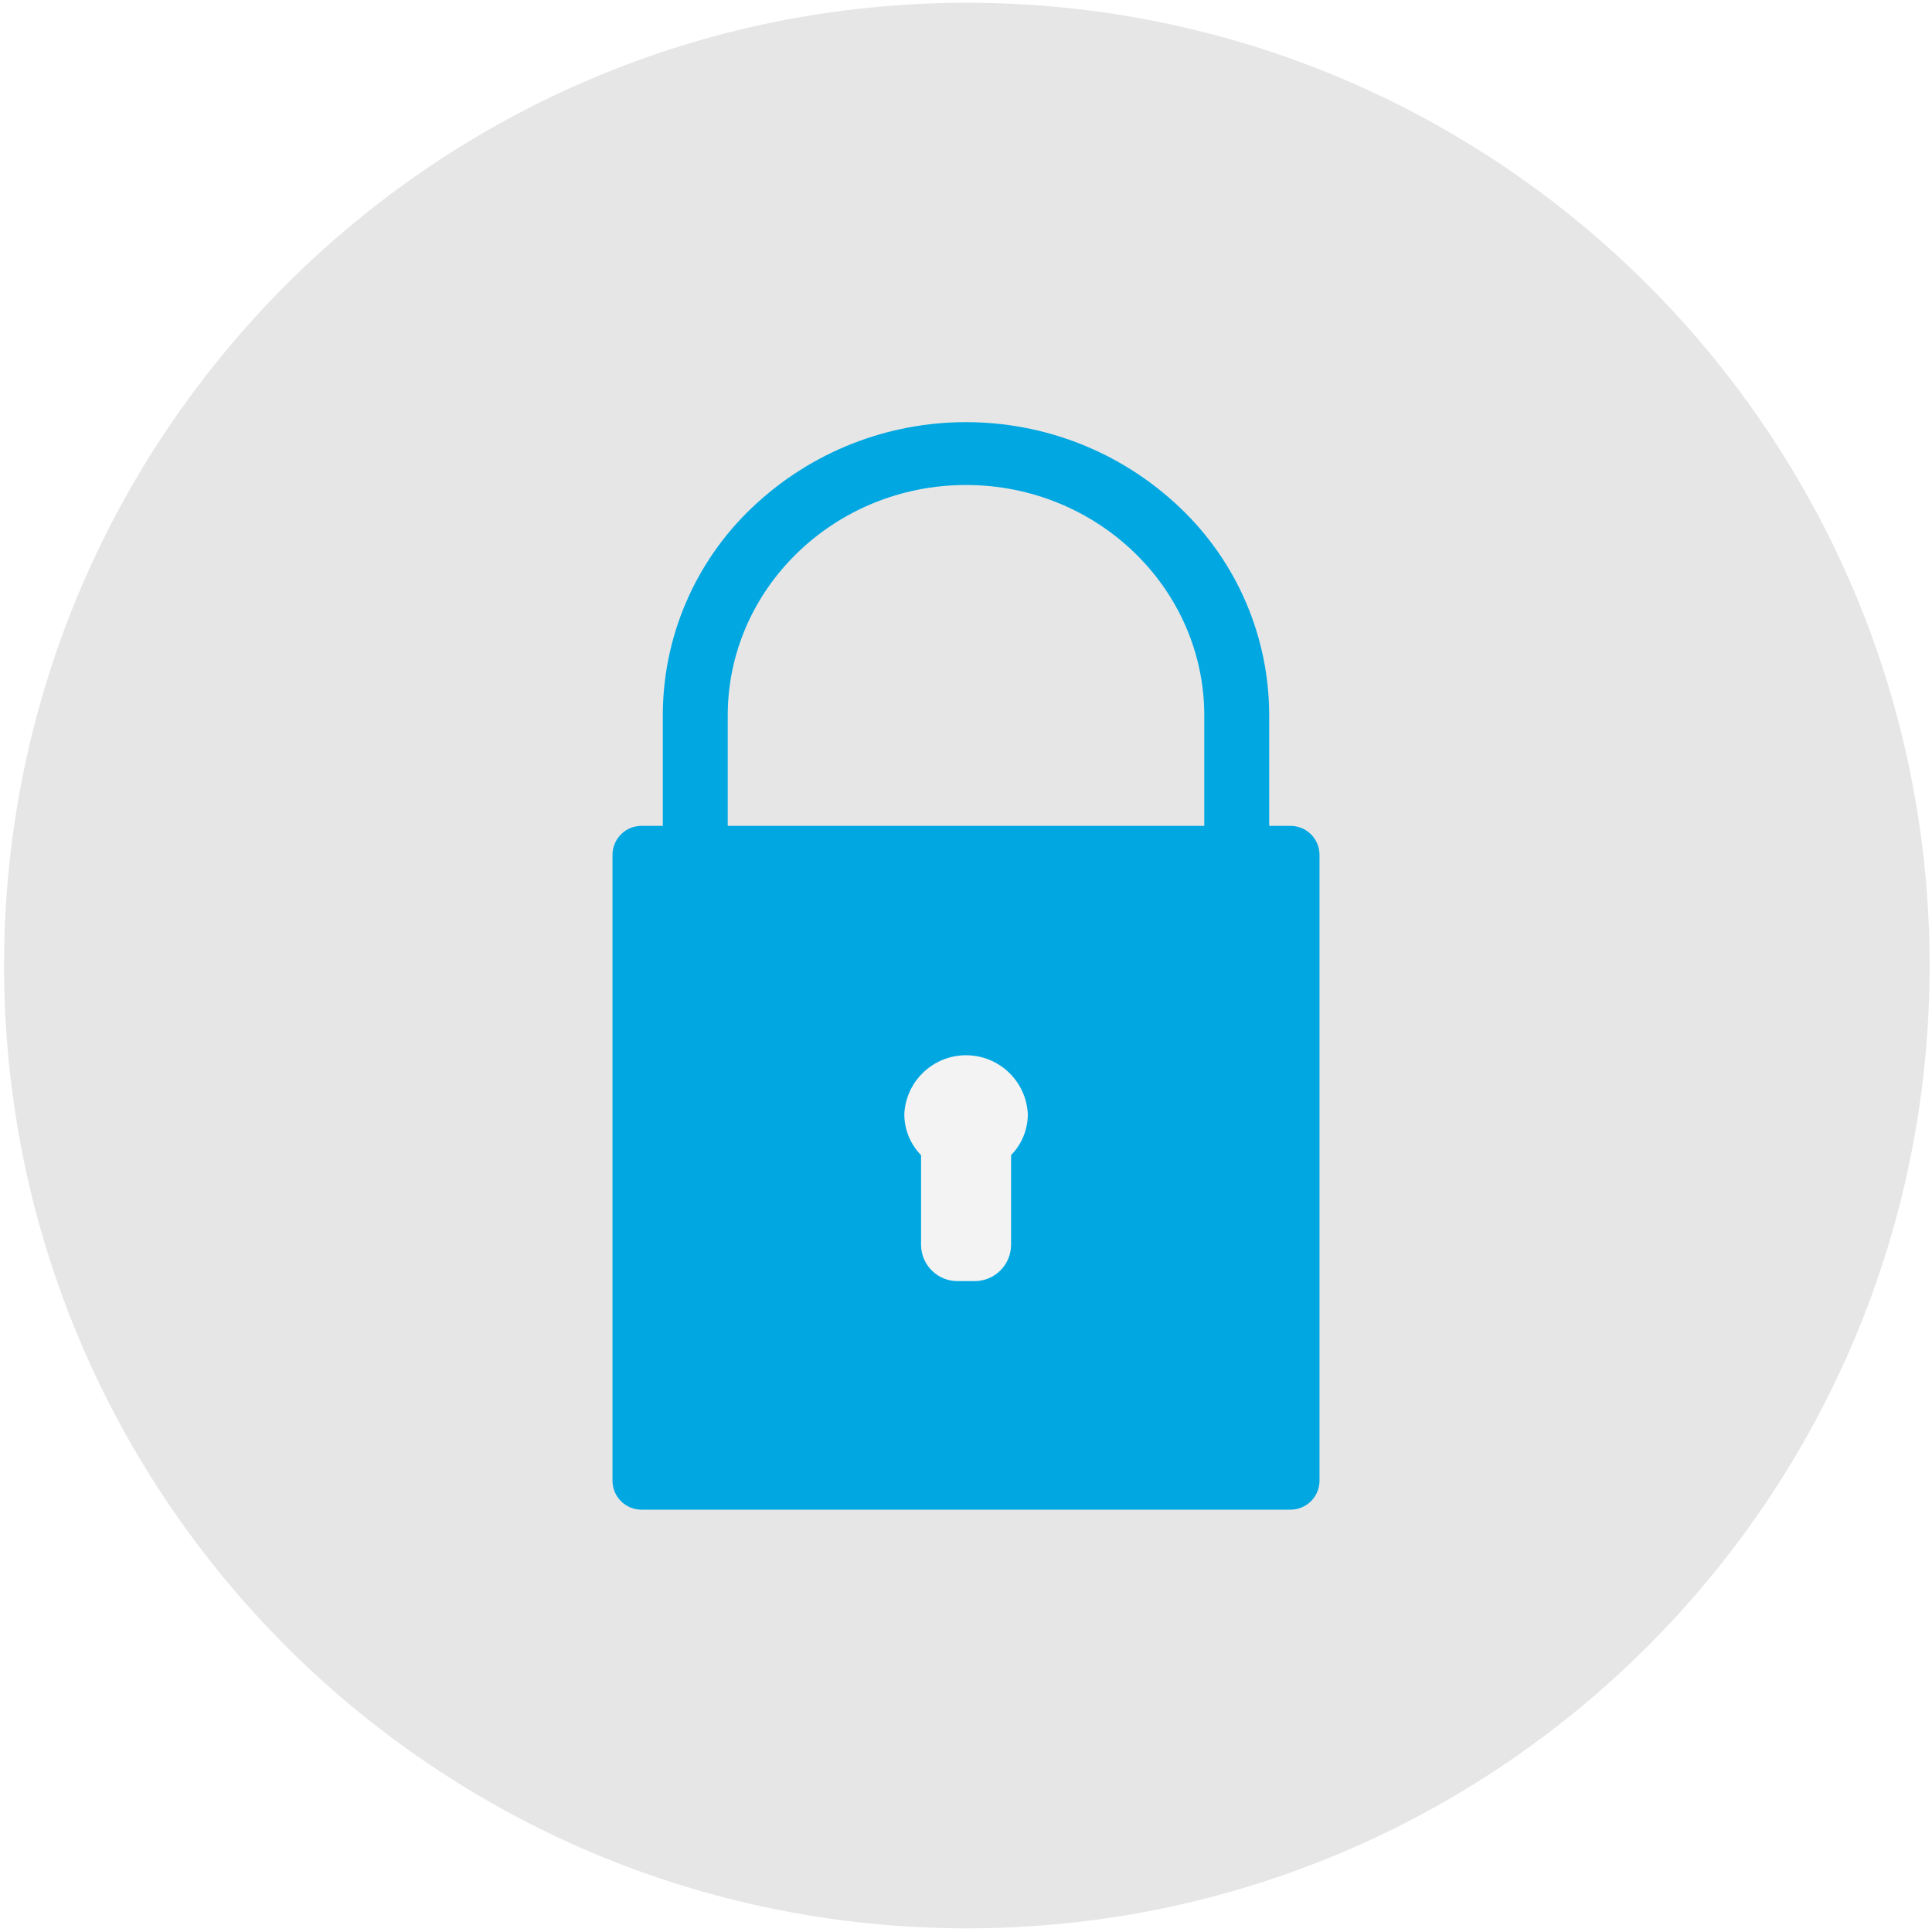
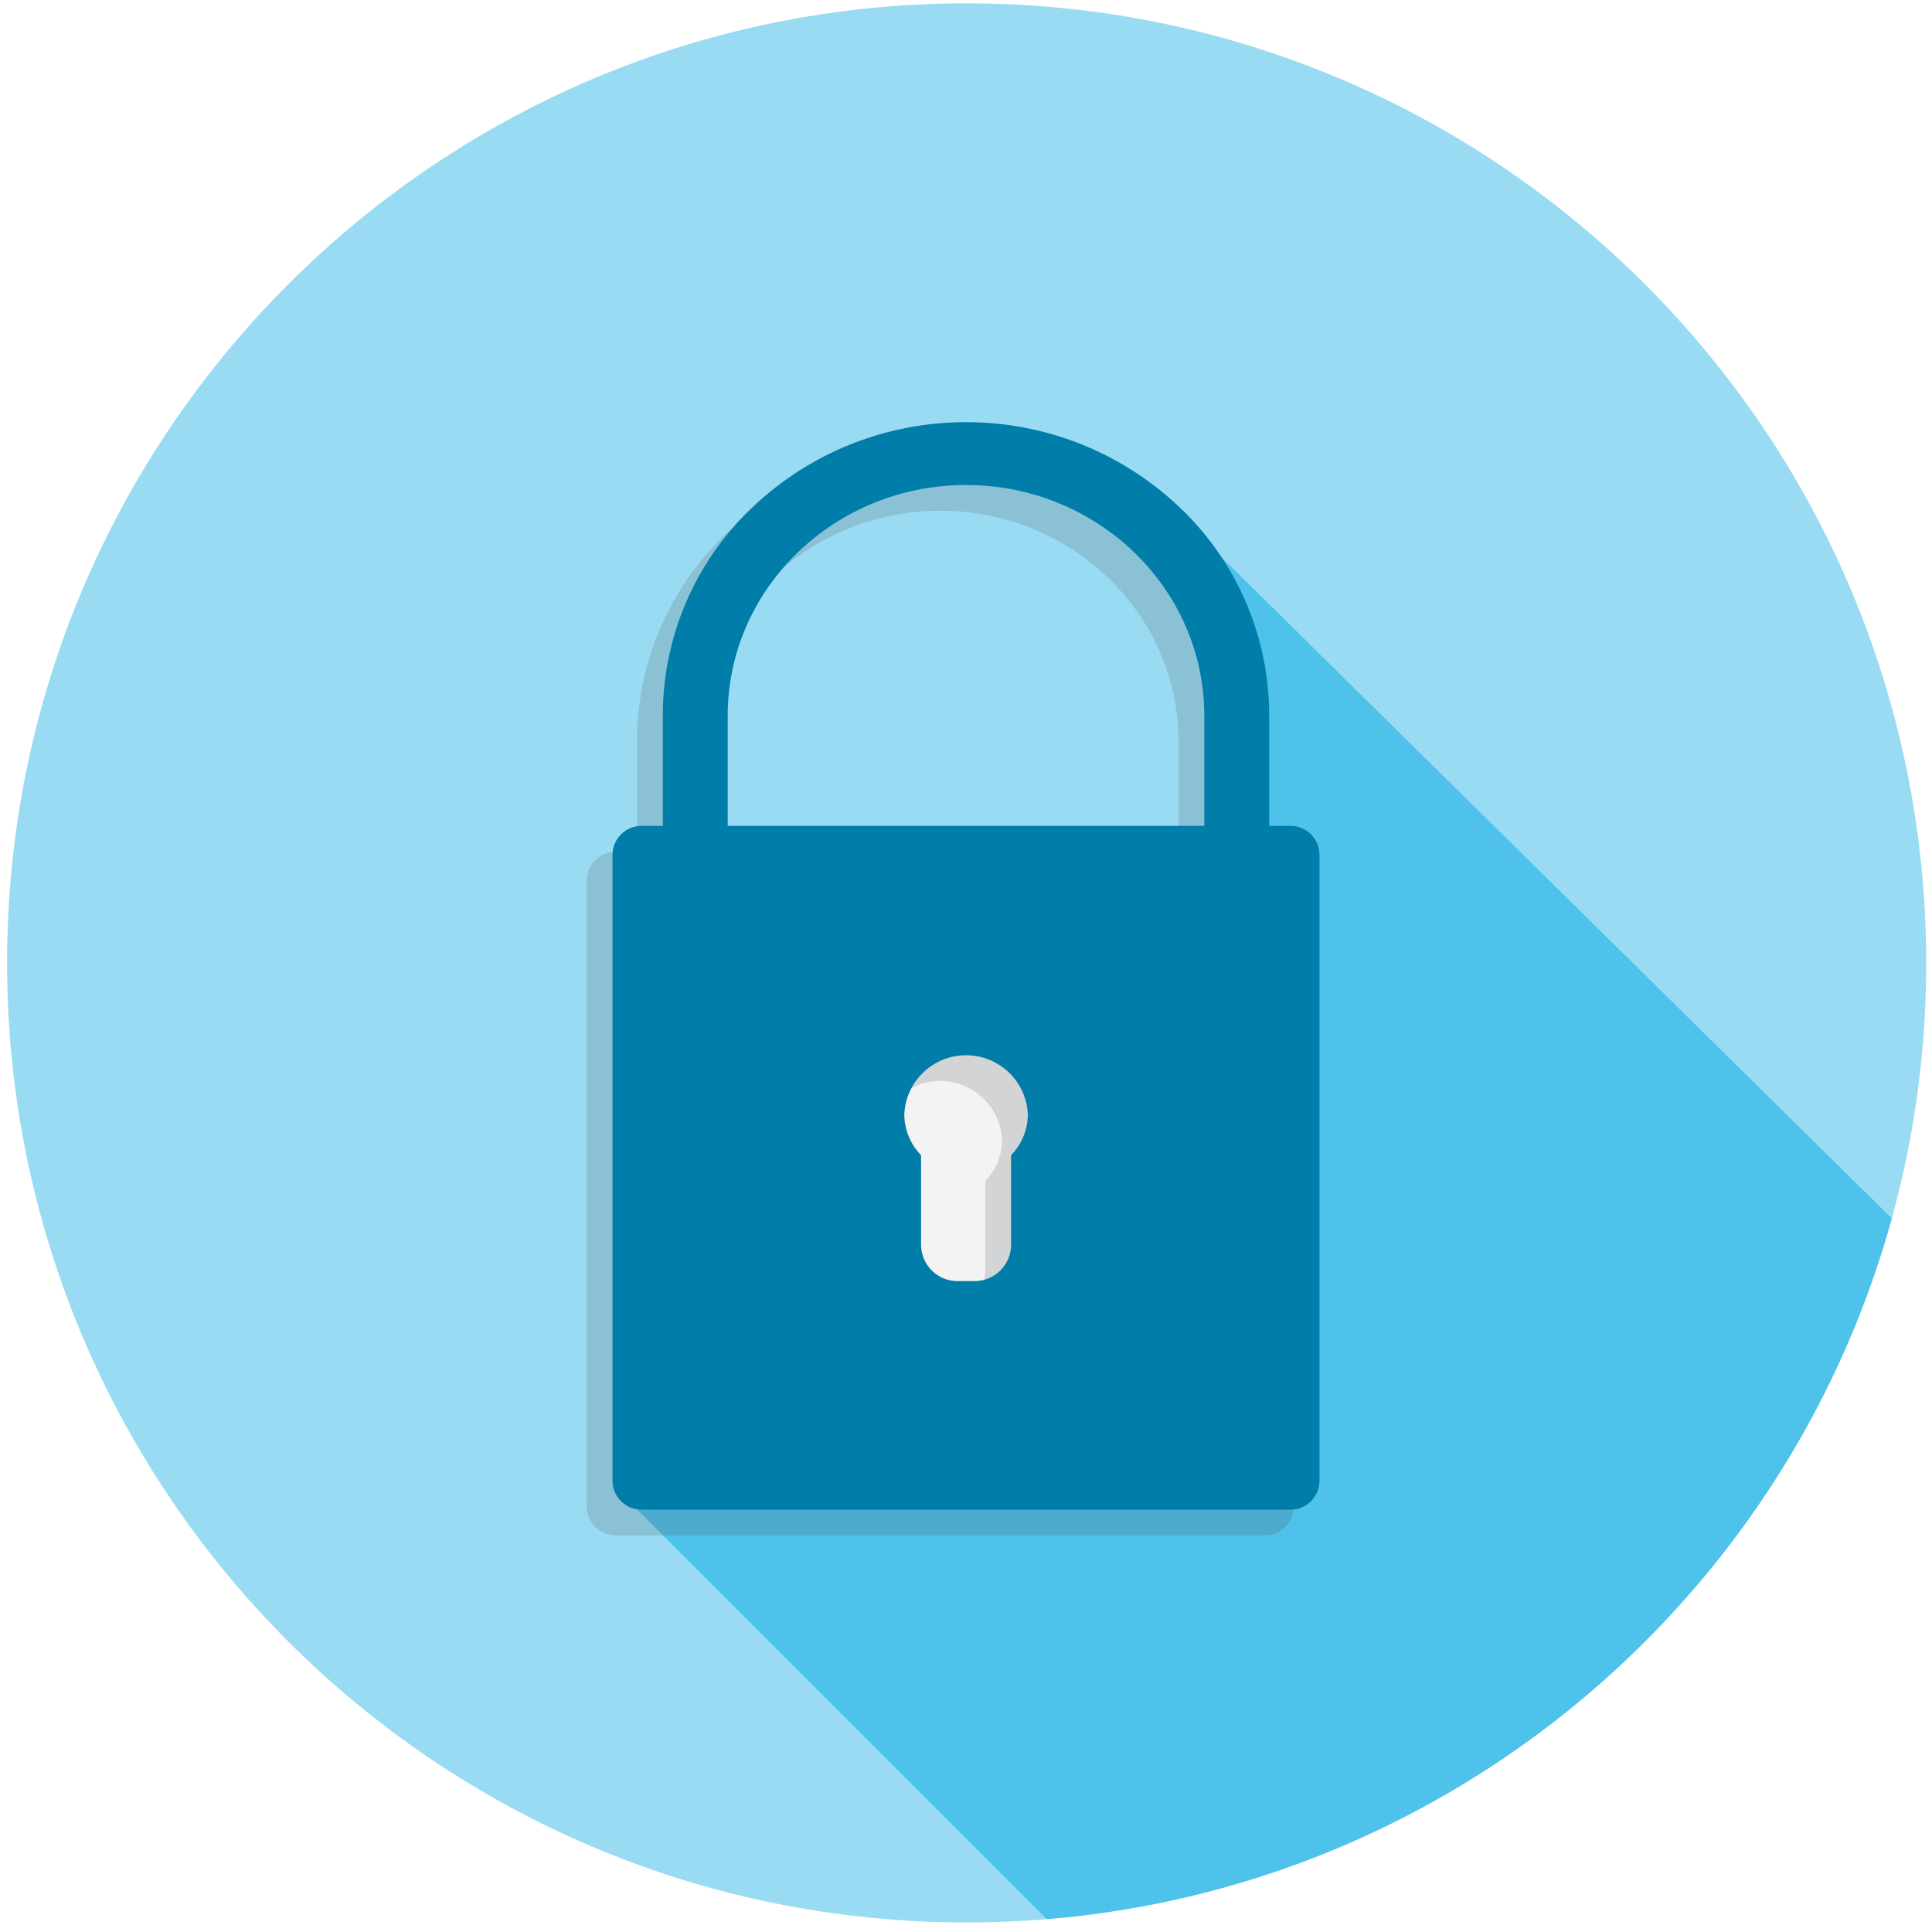
<svg xmlns="http://www.w3.org/2000/svg" viewBox="0 0 300 300">
  <defs>
-     <style>.a{fill:none;}.b{fill:#e6e6e6;}.c{fill:#f3f3f3;}.d{fill:#00a7e1;}</style>
+     <style>.a{fill:none;}.b{fill:#99dbf3;}.c{clip-path:url(#a);}.d{fill:#00a7e1;opacity:0.49;}.e{fill:#f3f3f3;}.f{fill:#4a4f55;opacity:0.19;}.g{fill:#007da8;}</style>
+     <clipPath id="a">
+       <circle class="a" cx="150.1" cy="149.52" r="149" />
+     </clipPath>
  </defs>
-   <rect class="a" x="4.21" y="-1.32" width="300" height="301" />
-   <circle class="b" cx="150.13" cy="149.93" r="149.5" />
-   <ellipse class="c" cx="149.5" cy="175.6" rx="37.65" ry="35.15" />
-   <path class="d" d="M200.31,128.24h-3.23V111.1a44.48,44.48,0,0,0-13.79-32.21,48.21,48.21,0,0,0-66.58,0,44.48,44.48,0,0,0-13.79,32.21v17.14H99.69a4.5,4.5,0,0,0-4.58,4.43V230a4.5,4.5,0,0,0,4.58,4.42H200.31a4.5,4.5,0,0,0,4.58-4.42V132.67A4.5,4.5,0,0,0,200.31,128.24ZM113,111.1c0-19.73,16.6-35.79,37-35.79s37,16.06,37,35.79v17.14H113Zm44,68.27v14a5.66,5.66,0,0,1-5.75,5.56h-2.48a5.66,5.66,0,0,1-5.75-5.56v-14a9.09,9.09,0,0,1-2.6-6.35,9.6,9.6,0,0,1,19.18,0A9.09,9.09,0,0,1,157,179.37Z" />
+   <rect class="a" x="-0.88" y="0.92" width="300" height="300" />
+   <circle class="b" cx="150.1" cy="149.52" r="149" />
+   <g class="c">
+     <path class="d" d="M97.09,232.55,213.66,349.12H376L346.28,241,177.49,74.51s30.69,50,4.46,75.51C151,180.15,94.79,230.26,97.09,232.55Z" />
+   </g>
+   <ellipse class="e" cx="149.5" cy="175.6" rx="37.65" ry="35.15" />
+   <path class="f" d="M196.31,132.24h-3.23V115.1a44.48,44.48,0,0,0-13.79-32.21,48.21,48.21,0,0,0-66.58,0A44.48,44.48,0,0,0,98.92,115.1v17.14H95.69a4.5,4.5,0,0,0-4.58,4.43V234a4.5,4.5,0,0,0,4.58,4.42H196.31a4.5,4.5,0,0,0,4.58-4.42V136.67A4.5,4.5,0,0,0,196.31,132.24ZM109,115.1c0-19.73,16.6-35.79,37-35.79s37,16.06,37,35.79v17.14H109Zm44,68.27v14a5.66,5.66,0,0,1-5.75,5.56h-2.48a5.66,5.66,0,0,1-5.75-5.56v-14a9.09,9.09,0,0,1-2.6-6.35,9.6,9.6,0,0,1,19.18,0A9.09,9.09,0,0,1,153,183.37Z" />
+   <path class="g" d="M200.31,128.24h-3.23V111.1a44.48,44.48,0,0,0-13.79-32.21,48.21,48.21,0,0,0-66.58,0,44.48,44.48,0,0,0-13.79,32.21v17.14H99.69a4.5,4.5,0,0,0-4.58,4.43V230a4.5,4.5,0,0,0,4.58,4.42H200.31a4.5,4.5,0,0,0,4.58-4.42V132.67A4.5,4.5,0,0,0,200.31,128.24ZM113,111.1c0-19.73,16.6-35.79,37-35.79s37,16.06,37,35.79v17.14H113Zm44,68.27v14a5.66,5.66,0,0,1-5.75,5.56h-2.48a5.66,5.66,0,0,1-5.75-5.56v-14a9.09,9.09,0,0,1-2.6-6.35,9.6,9.6,0,0,1,19.18,0A9.09,9.09,0,0,1,157,179.37Z" />
</svg>
